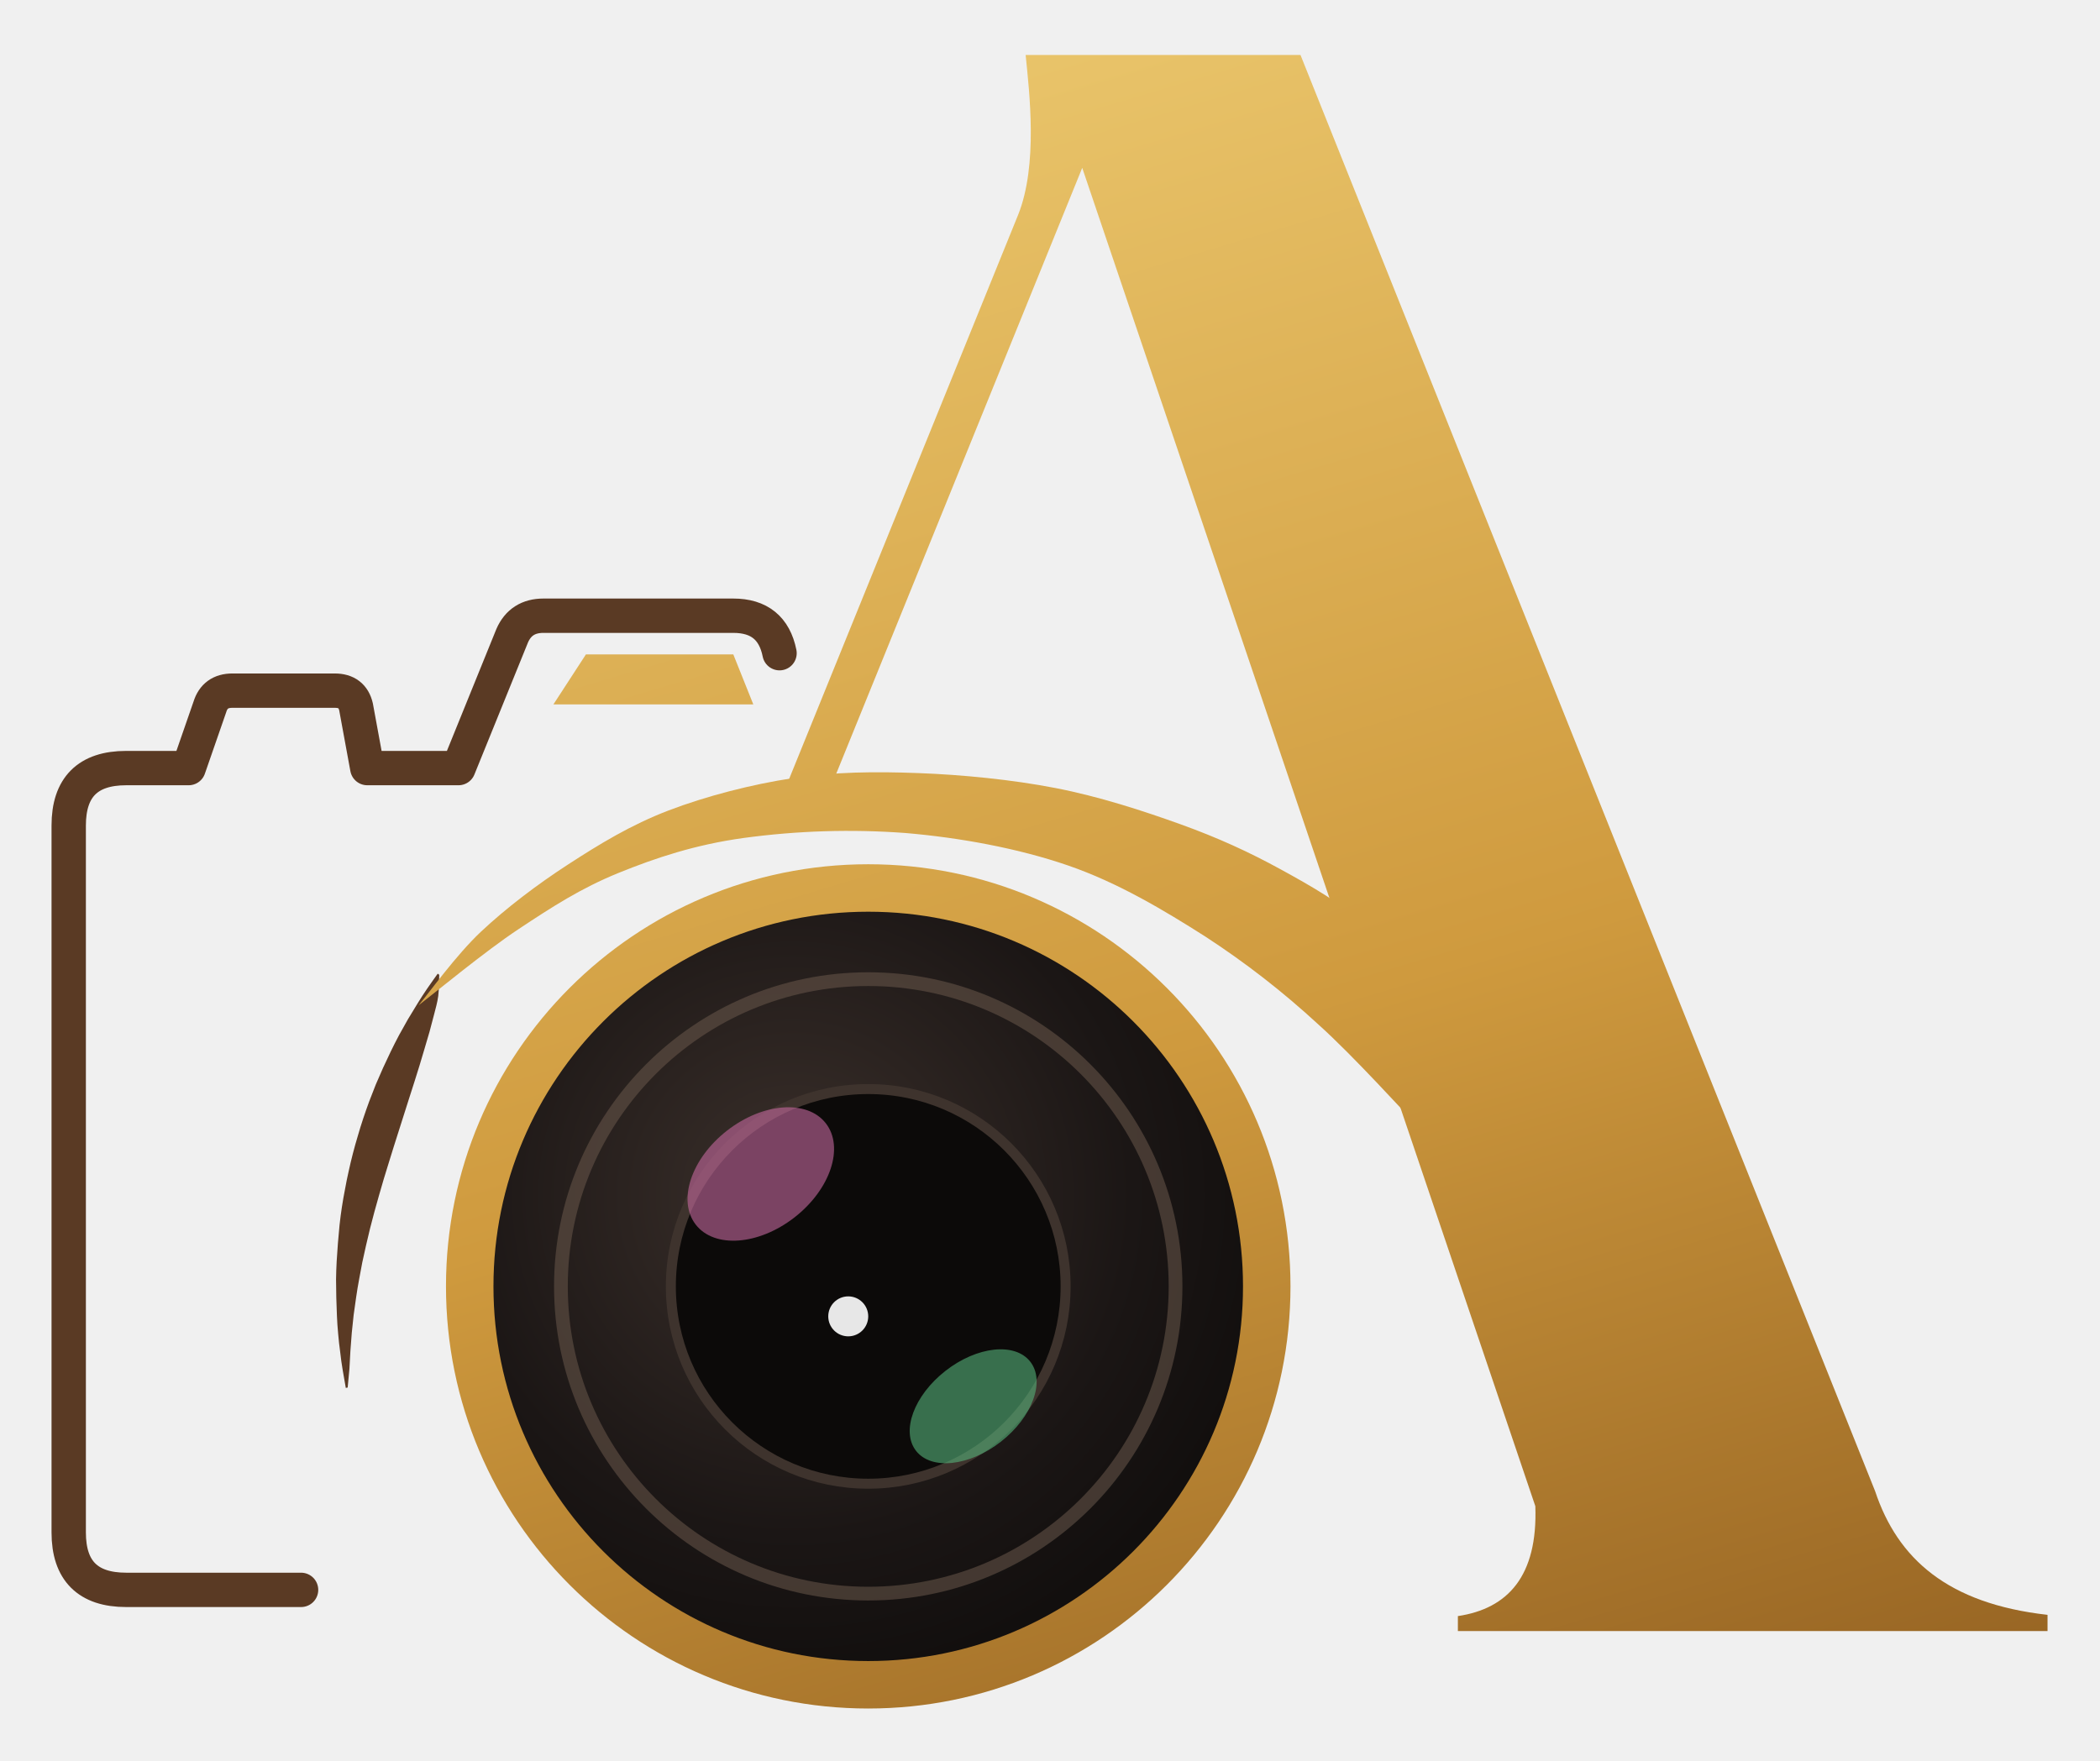
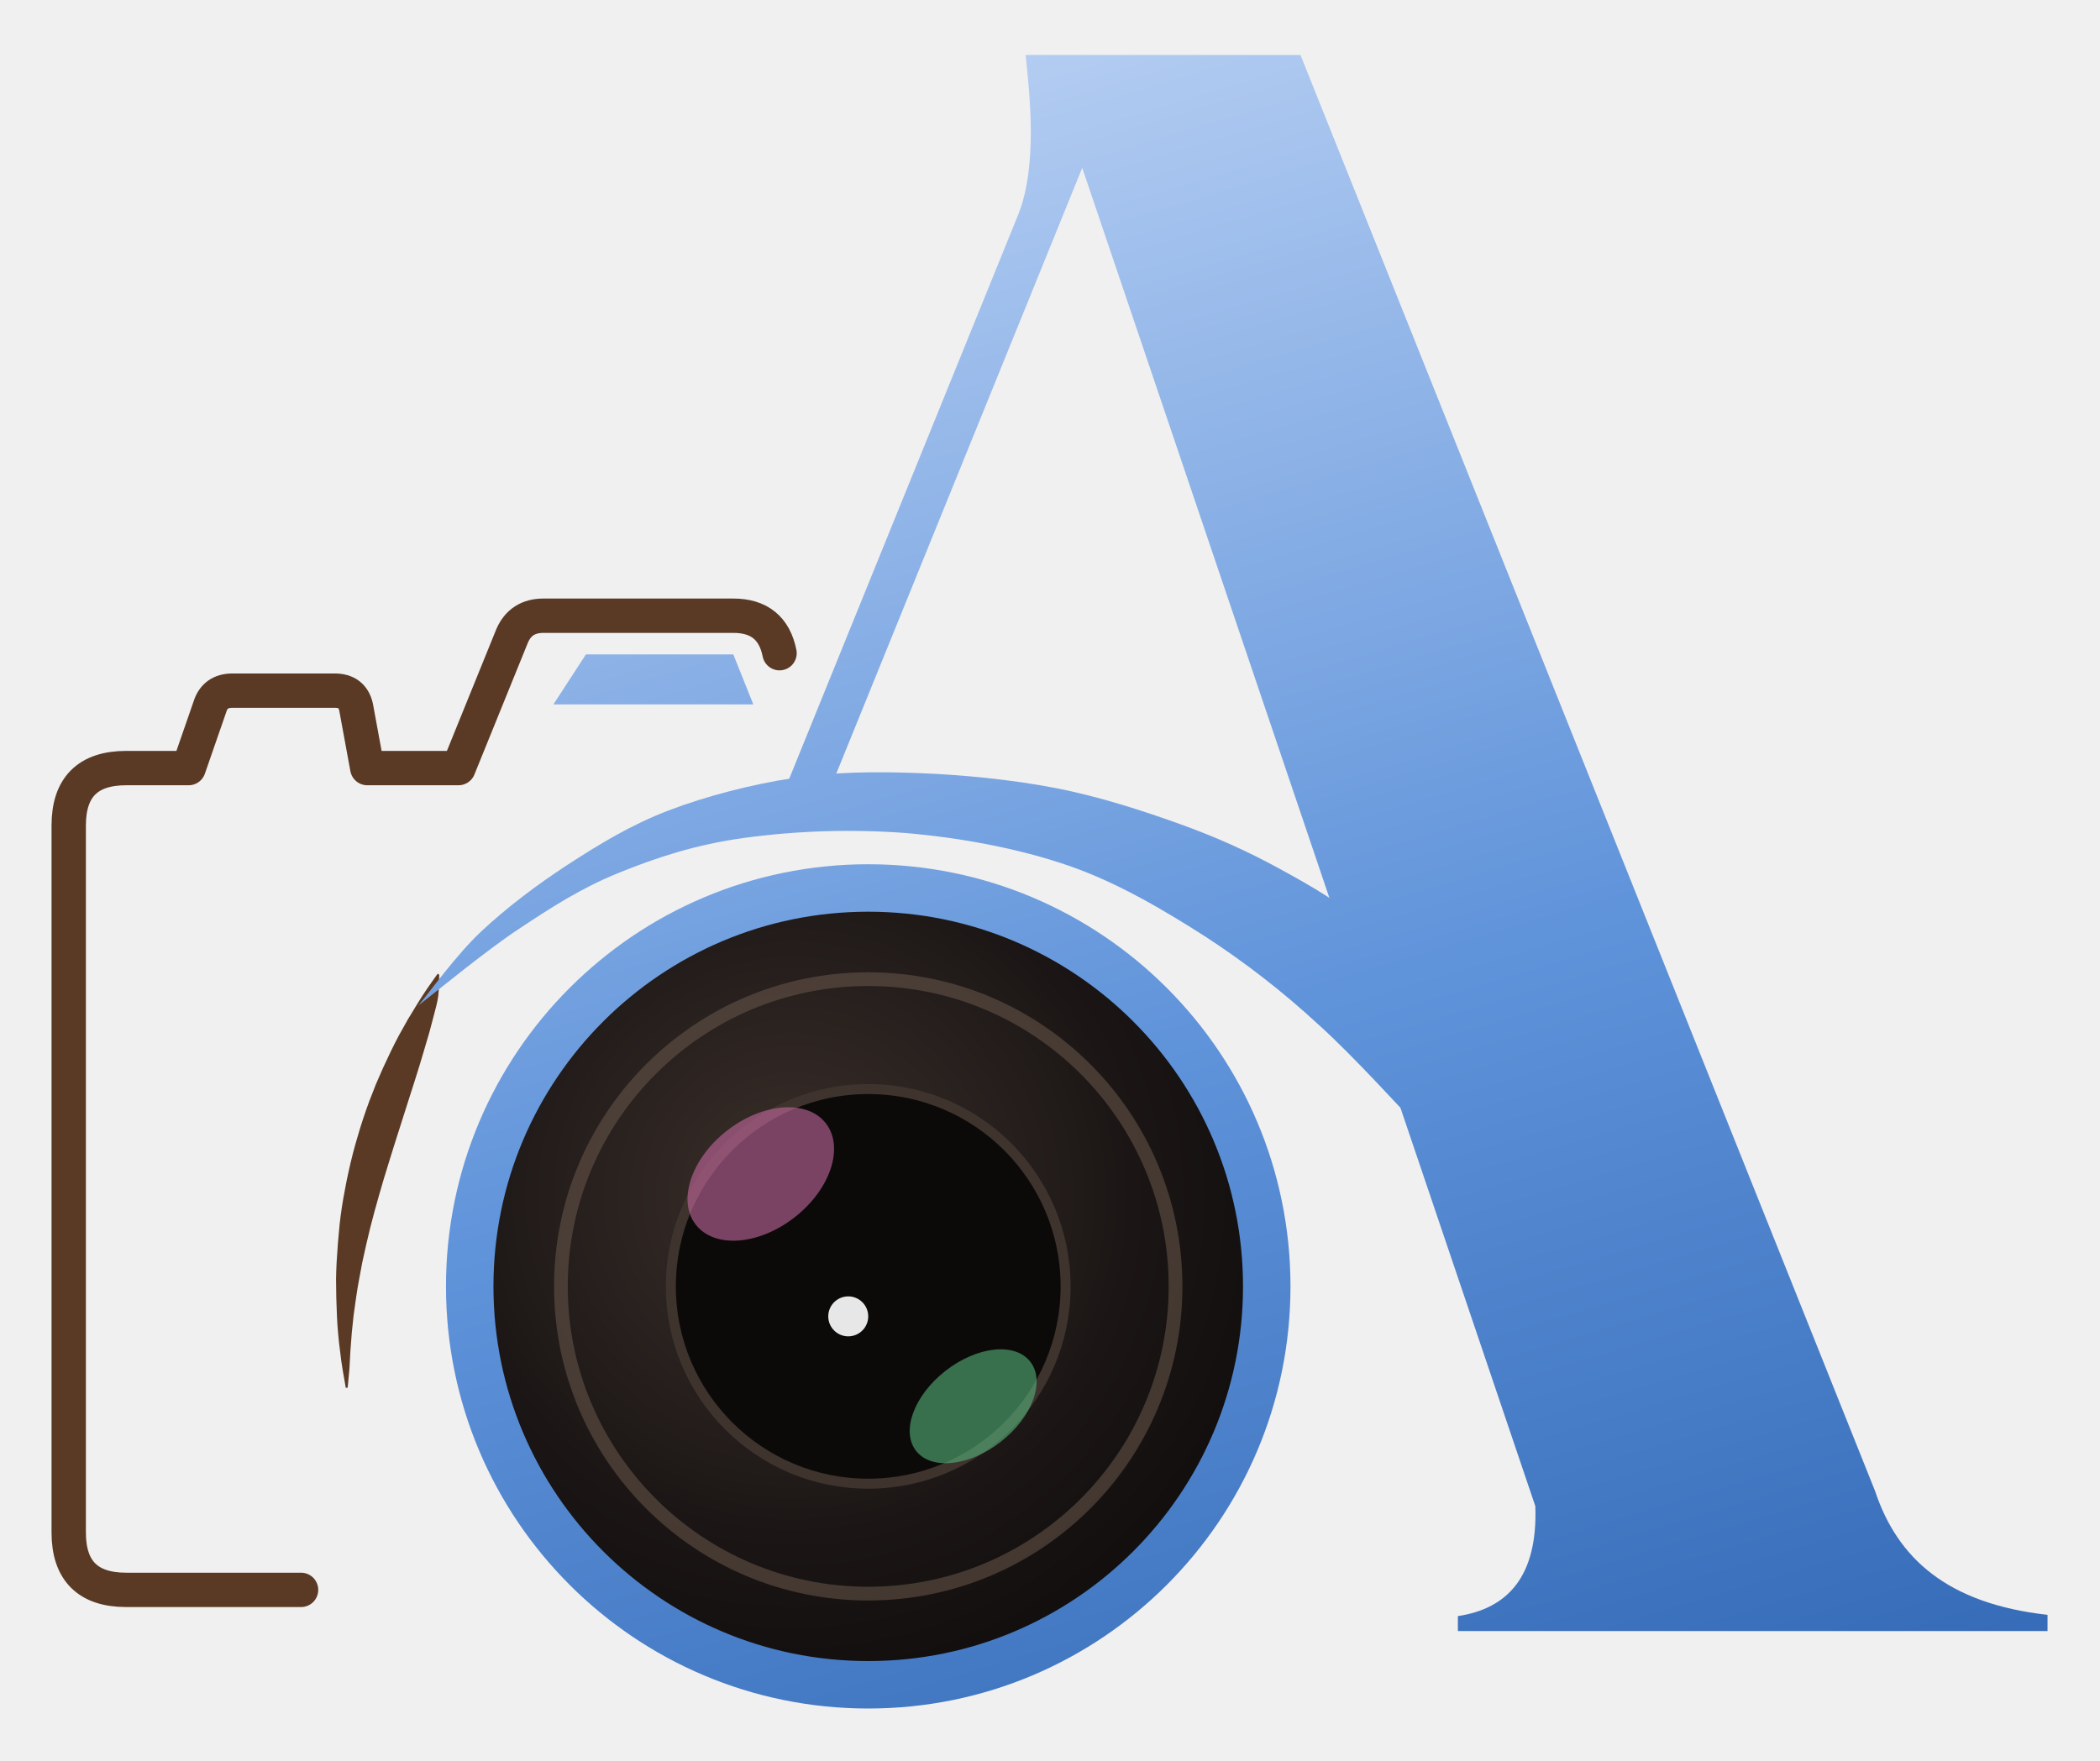
<svg xmlns="http://www.w3.org/2000/svg" width="168.1" height="141" role="img" viewBox="2.5 11 168.1 141">
  <defs>
    <radialGradient id="glass" cx=".4" cy=".38" r=".75">
      <stop offset="0" stop-color="#3b302b" />
      <stop offset=".6" stop-color="#1b1615" />
      <stop offset="1" stop-color="#0d0b0a" />
    </radialGradient>
    <linearGradient id="gold" x1="86" x2="132" y1="14" y2="168" gradientUnits="userSpaceOnUse">
-       <stop offset="0" stop-color="#e9c46a" />
-       <stop offset=".5" stop-color="#cf9a3e" />
-       <stop offset="1" stop-color="#8c5a1e" />
+       <stop offset="0" stop-color="#b4cdf2" />
+       <stop offset=".5" stop-color="#5f93da" />
+       <stop offset="1" stop-color="#2c62b0" />
    </linearGradient>
  </defs>
  <g id="camera" class="camera">
    <path fill="none" stroke="#5a3a24" stroke-linecap="round" stroke-linejoin="round" stroke-width="2.75" d="M26.6 138.3h-14q-4.6 0-4.6-4.6V77.1q0-4.6 4.6-4.6h5l1.7-4.9q.4-1.3 1.8-1.3h8.2q1.4 0 1.7 1.3l.9 4.9h7.3l4.3-10.6q.7-1.6 2.5-1.6h15.2q3.1 0 3.7 3" class="camera-body" />
    <path fill="#5a3a24" d="M37.54 88.96c-.14.2-.57.79-.84 1.19q-.41.6-.79 1.22l-.76 1.25-.71 1.27q-.34.64-.66 1.3a53 53 0 0 0-1.2 2.65l-.53 1.36q-.25.68-.48 1.37t-.43 1.39a37 37 0 0 0-.73 2.82q-.16.7-.29 1.43a33 33 0 0 0-.44 2.88 70 70 0 0 0-.23 2.9q-.04.72-.05 1.45a71 71 0 0 0 .07 2.91q.03.73.1 1.46.06.72.16 1.44.08.73.2 1.44l.25 1.44.15-.03.14-1.49.08-1.46.11-1.44.15-1.43.2-1.42q.1-.7.23-1.39l.26-1.39.3-1.36.32-1.35.35-1.34.37-1.32.38-1.31.4-1.3.4-1.29.41-1.29.41-1.29.41-1.29.42-1.31.41-1.31.4-1.34.4-1.36.37-1.4c.12-.48.26-.94.33-1.47s.06-1.42.08-1.7Z" class="camera-barrel" />
    <path fill="url(#gold)" d="m46.8 67.4 2.6-4h11.8l1.6 4Z" class="camera-flash" />
  </g>
  <g id="lens" class="lens">
    <circle id="lens-glass" cx="72" cy="114" r="30.3" fill="url(#glass)" class="lens-glass" />
    <circle cx="72" cy="114" r="24.6" fill="none" stroke="#6a574b" stroke-opacity=".55" stroke-width="1.1" />
    <circle cx="72" cy="114" r="15.8" fill="#0c0a09" stroke="#3e332d" stroke-width=".8" />
    <ellipse cx="63.4" cy="105" fill="#c46a9e" fill-opacity=".6" rx="6.6" ry="4.4" transform="rotate(-38 63.4 105)" />
    <ellipse cx="80.4" cy="123.6" fill="#55b27a" fill-opacity=".6" rx="5.8" ry="3.6" transform="rotate(-38 80.4 123.6)" />
    <circle cx="70.4" cy="116.4" r="1.6" fill="#fff" fill-opacity=".9" />
    <circle id="lens-rim" cx="72" cy="114" r="31.9" fill="none" stroke="url(#gold)" stroke-width="3.8" class="lens-rim" />
  </g>
  <g id="a-letter" fill="url(#gold)" class="a-letter">
    <path d="M84.6 15.4h22l46 115c1.8 5.4 5.8 9 13.8 9.9v1.3h-47.2v-1.2c4-.6 6.4-3.2 6.2-8.8L89.13 24.44 68.2 76h-3.6L84 28.2c1.6-4 .9-9.8.6-12.8" class="a-strokes" />
    <path d="M36 91.5c.83-.98 3-4.02 5-5.9s4.5-3.78 7-5.4 5-3.15 8-4.3 6.67-2.1 10-2.6 6.5-.53 10-.4 7.5.52 11 1.2 7 1.82 10 2.9 5.5 2.23 8 3.6 4.83 2.7 7 4.6 5 5.67 6 6.8l2 8-3.6 1.6c-1.4-1.43-5.5-6-8.4-8.6a68 68 0 0 0-9-7c-3.33-2.12-7-4.32-11-5.7s-8.67-2.23-13-2.6a62 62 0 0 0-13 .4c-3.83.53-7 1.58-10 2.8s-5.33 2.73-8 4.5-6.67 5.08-8 6.1" class="a-swash" />
  </g>
</svg>
